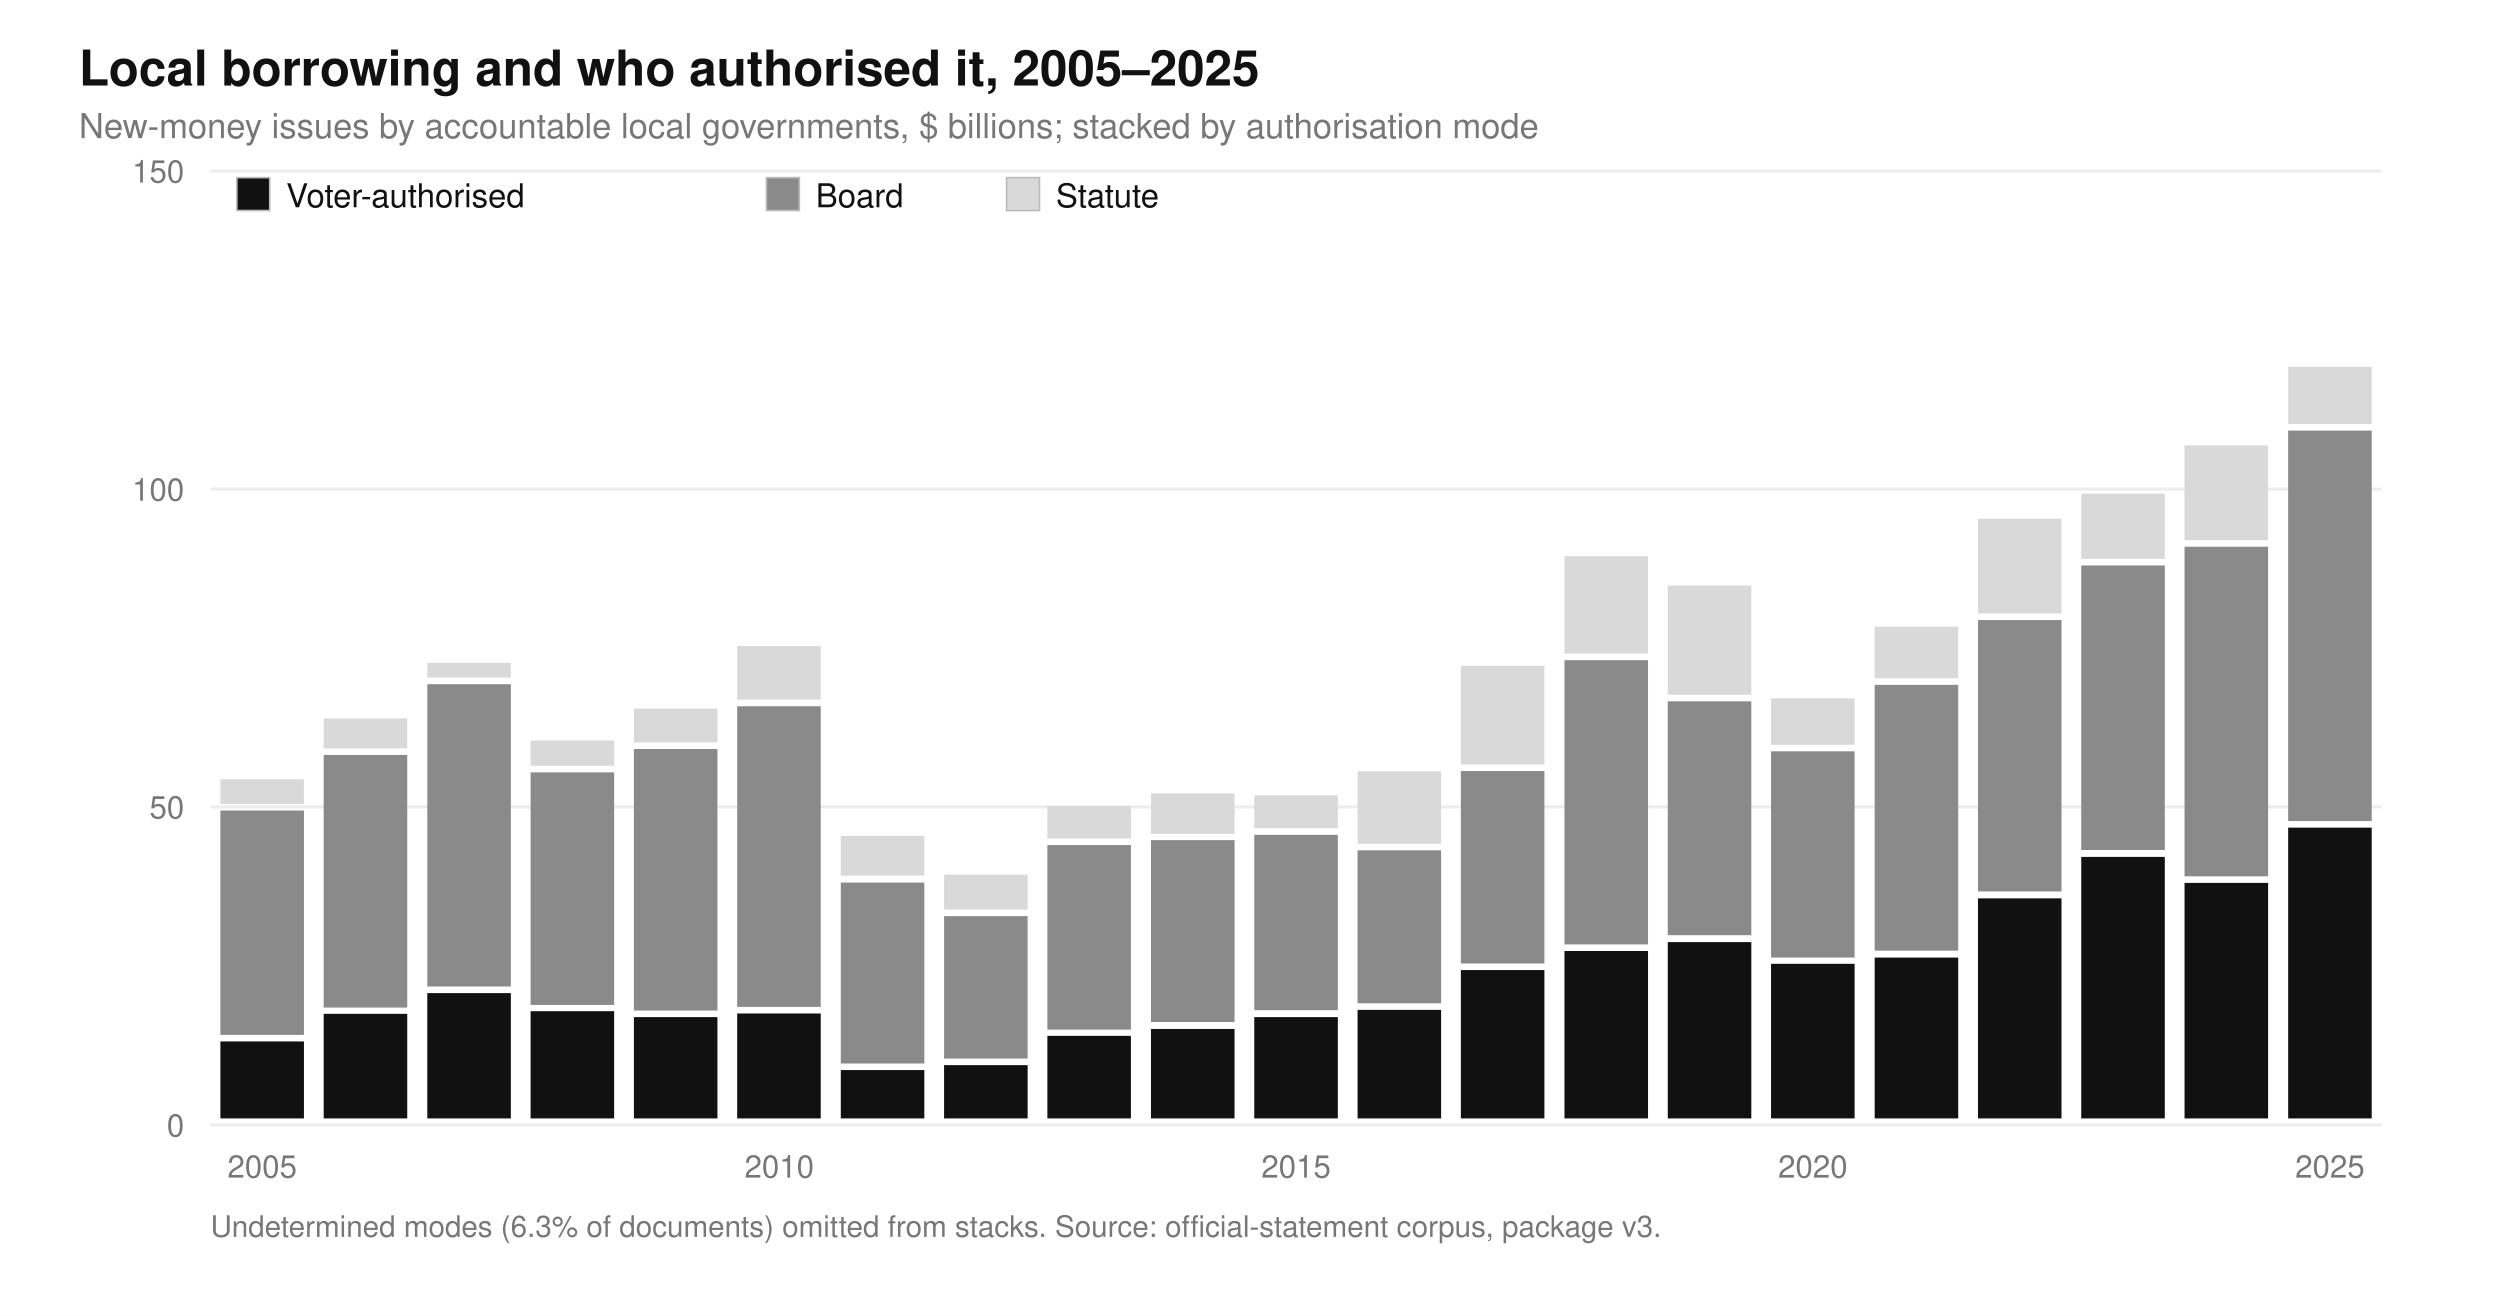
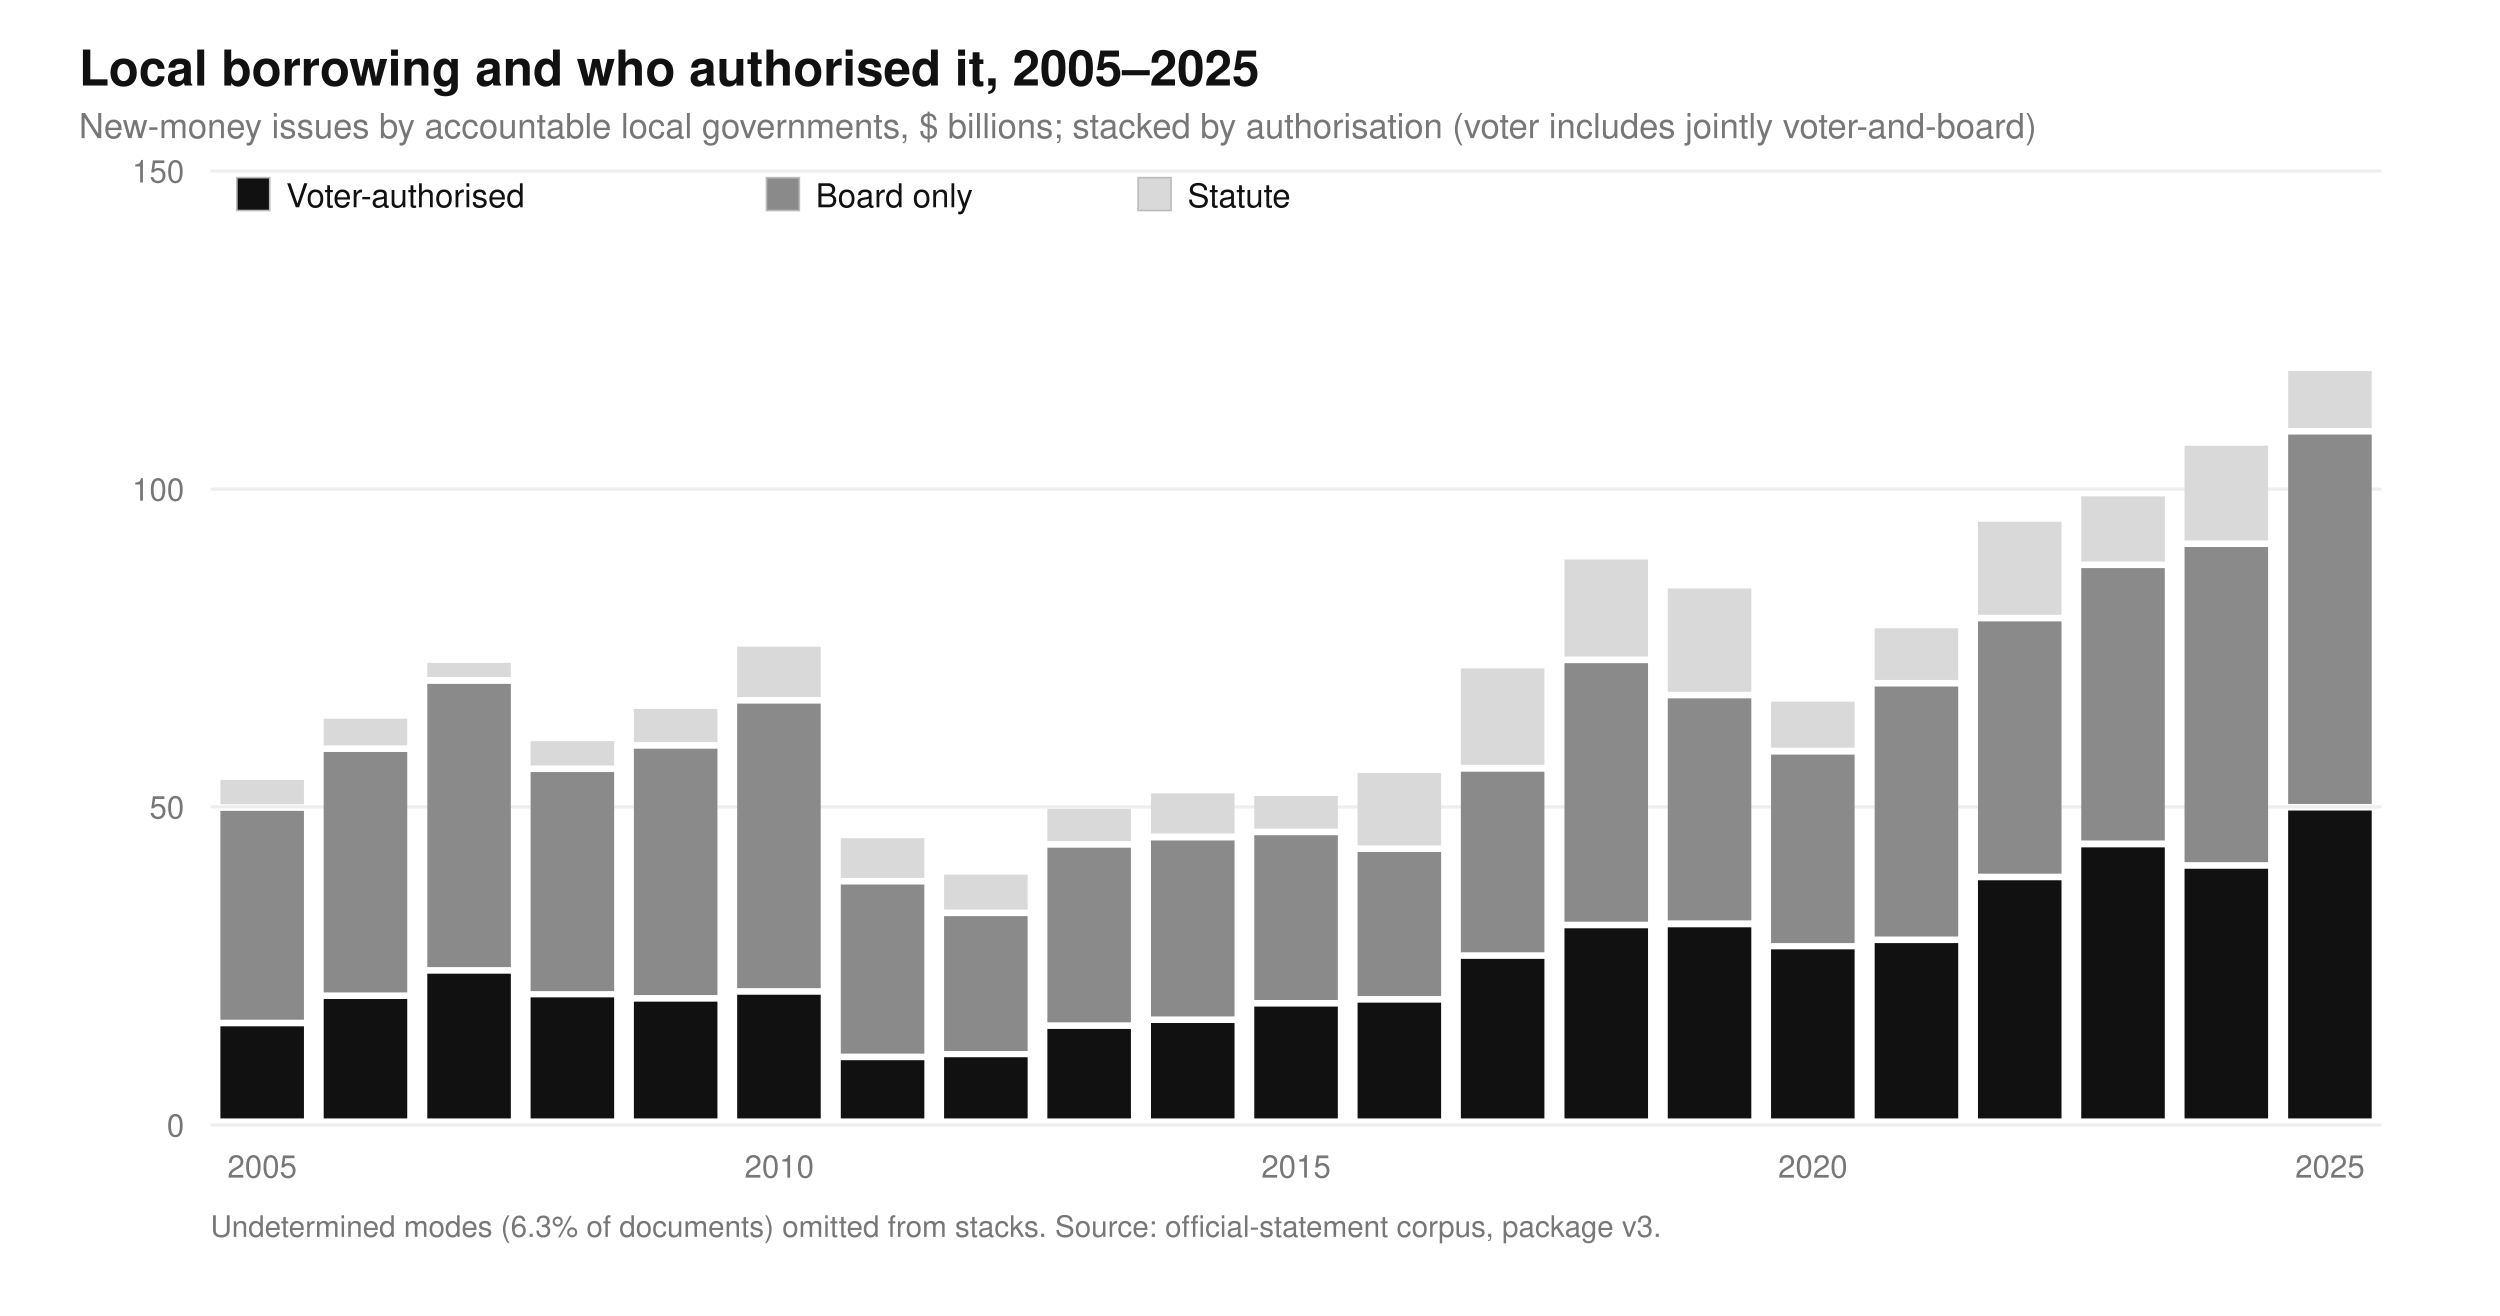
<svg xmlns="http://www.w3.org/2000/svg" viewBox="0 0 760 400" font-family="Helvetica,Arial,sans-serif">
  <rect width="760" height="400" fill="white" />
  <text x="24" y="26" font-size="15" font-weight="bold" fill="#111111">Local borrowing and who authorised it, 2005–2025</text>
-   <text x="24" y="42" font-size="10.5" fill="#777777">New-money issues by accountable local governments, $ billions; stacked by authorisation mode</text>
+   <text x="24" y="42" font-size="10.5" fill="#777777">New-money issues by accountable local governments, $ billions; stacked by authorisation (voter includes jointly voter-and-board)</text>
  <line x1="64" y1="342.0" x2="724" y2="342.0" stroke="#eeeeee" stroke-width="1" />
  <text x="56" y="345.5" font-size="9.5" fill="#777777" text-anchor="end">0</text>
  <line x1="64" y1="245.3" x2="724" y2="245.3" stroke="#eeeeee" stroke-width="1" />
  <text x="56" y="248.8" font-size="9.5" fill="#777777" text-anchor="end">50</text>
  <line x1="64" y1="148.7" x2="724" y2="148.7" stroke="#eeeeee" stroke-width="1" />
  <text x="56" y="152.2" font-size="9.5" fill="#777777" text-anchor="end">100</text>
  <line x1="64" y1="52.0" x2="724" y2="52.0" stroke="#eeeeee" stroke-width="1" />
  <text x="56" y="55.5" font-size="9.5" fill="#777777" text-anchor="end">150</text>
-   <rect x="67.0" y="316.6" width="25.4" height="23.4" fill="#111111" />
-   <rect x="67.0" y="246.4" width="25.4" height="68.2" fill="#8a8a8a" />
-   <rect x="67.0" y="236.9" width="25.4" height="7.5" fill="#d9d9d9" />
+   <rect x="67.0" y="312.0" width="25.4" height="28.0" fill="#111111" />
+   <rect x="67.0" y="246.5" width="25.4" height="63.5" fill="#8a8a8a" />
+   <rect x="67.0" y="237.1" width="25.4" height="7.4" fill="#d9d9d9" />
  <text x="79.7" y="358" font-size="9.5" fill="#777777" text-anchor="middle">2005</text>
-   <rect x="98.4" y="308.2" width="25.4" height="31.8" fill="#111111" />
-   <rect x="98.4" y="229.5" width="25.4" height="76.8" fill="#8a8a8a" />
-   <rect x="98.4" y="218.4" width="25.4" height="9.1" fill="#d9d9d9" />
-   <rect x="129.9" y="301.9" width="25.4" height="38.1" fill="#111111" />
-   <rect x="129.9" y="208.0" width="25.4" height="91.9" fill="#8a8a8a" />
-   <rect x="129.9" y="201.5" width="25.4" height="4.5" fill="#d9d9d9" />
-   <rect x="161.3" y="307.4" width="25.4" height="32.6" fill="#111111" />
-   <rect x="161.3" y="234.8" width="25.4" height="70.7" fill="#8a8a8a" />
-   <rect x="161.3" y="225.1" width="25.4" height="7.7" fill="#d9d9d9" />
-   <rect x="192.7" y="309.2" width="25.4" height="30.8" fill="#111111" />
-   <rect x="192.7" y="227.7" width="25.4" height="79.5" fill="#8a8a8a" />
-   <rect x="192.7" y="215.4" width="25.4" height="10.3" fill="#d9d9d9" />
-   <rect x="224.1" y="308.1" width="25.4" height="31.9" fill="#111111" />
-   <rect x="224.1" y="214.7" width="25.4" height="91.4" fill="#8a8a8a" />
-   <rect x="224.1" y="196.4" width="25.4" height="16.3" fill="#d9d9d9" />
+   <rect x="98.4" y="303.7" width="25.4" height="36.3" fill="#111111" />
+   <rect x="98.4" y="228.6" width="25.4" height="73.1" fill="#8a8a8a" />
+   <rect x="98.4" y="218.5" width="25.4" height="8.1" fill="#d9d9d9" />
+   <rect x="129.9" y="296.0" width="25.4" height="44.0" fill="#111111" />
+   <rect x="129.9" y="207.9" width="25.4" height="86.1" fill="#8a8a8a" />
+   <rect x="129.9" y="201.5" width="25.4" height="4.3" fill="#d9d9d9" />
+   <rect x="161.3" y="303.2" width="25.4" height="36.8" fill="#111111" />
+   <rect x="161.3" y="234.7" width="25.4" height="66.6" fill="#8a8a8a" />
+   <rect x="161.3" y="225.3" width="25.4" height="7.4" fill="#d9d9d9" />
+   <rect x="192.7" y="304.5" width="25.4" height="35.5" fill="#111111" />
+   <rect x="192.7" y="227.6" width="25.4" height="74.9" fill="#8a8a8a" />
+   <rect x="192.7" y="215.5" width="25.4" height="10.1" fill="#d9d9d9" />
+   <rect x="224.1" y="302.4" width="25.4" height="37.6" fill="#111111" />
+   <rect x="224.1" y="213.9" width="25.4" height="86.5" fill="#8a8a8a" />
+   <rect x="224.1" y="196.6" width="25.4" height="15.3" fill="#d9d9d9" />
  <text x="236.9" y="358" font-size="9.5" fill="#777777" text-anchor="middle">2010</text>
-   <rect x="255.6" y="325.3" width="25.4" height="14.7" fill="#111111" />
-   <rect x="255.6" y="268.3" width="25.4" height="55.0" fill="#8a8a8a" />
-   <rect x="255.6" y="254.1" width="25.4" height="12.1" fill="#d9d9d9" />
-   <rect x="287.0" y="323.8" width="25.4" height="16.2" fill="#111111" />
-   <rect x="287.0" y="278.5" width="25.4" height="43.3" fill="#8a8a8a" />
+   <rect x="255.6" y="322.3" width="25.4" height="17.7" fill="#111111" />
+   <rect x="255.6" y="268.9" width="25.4" height="51.4" fill="#8a8a8a" />
+   <rect x="255.6" y="254.8" width="25.4" height="12.1" fill="#d9d9d9" />
+   <rect x="287.0" y="321.4" width="25.4" height="18.6" fill="#111111" />
+   <rect x="287.0" y="278.5" width="25.4" height="41.0" fill="#8a8a8a" />
  <rect x="287.0" y="265.9" width="25.4" height="10.6" fill="#d9d9d9" />
-   <rect x="318.4" y="314.9" width="25.4" height="25.1" fill="#111111" />
-   <rect x="318.4" y="256.9" width="25.4" height="56.1" fill="#8a8a8a" />
-   <rect x="318.4" y="245.1" width="25.4" height="9.8" fill="#d9d9d9" />
-   <rect x="349.9" y="312.8" width="25.4" height="27.2" fill="#111111" />
-   <rect x="349.9" y="255.4" width="25.4" height="55.3" fill="#8a8a8a" />
-   <rect x="349.9" y="241.2" width="25.4" height="12.3" fill="#d9d9d9" />
-   <rect x="381.3" y="309.2" width="25.4" height="30.8" fill="#111111" />
-   <rect x="381.3" y="253.8" width="25.4" height="53.3" fill="#8a8a8a" />
-   <rect x="381.3" y="241.8" width="25.4" height="10.0" fill="#d9d9d9" />
+   <rect x="318.4" y="312.8" width="25.4" height="27.2" fill="#111111" />
+   <rect x="318.4" y="257.7" width="25.4" height="53.1" fill="#8a8a8a" />
+   <rect x="318.4" y="245.9" width="25.4" height="9.8" fill="#d9d9d9" />
+   <rect x="349.9" y="311.0" width="25.4" height="29.0" fill="#111111" />
+   <rect x="349.9" y="255.5" width="25.4" height="53.5" fill="#8a8a8a" />
+   <rect x="349.9" y="241.2" width="25.4" height="12.2" fill="#d9d9d9" />
+   <rect x="381.3" y="306.0" width="25.4" height="34.0" fill="#111111" />
+   <rect x="381.3" y="253.9" width="25.4" height="50.1" fill="#8a8a8a" />
+   <rect x="381.3" y="242.0" width="25.4" height="9.9" fill="#d9d9d9" />
  <text x="394.0" y="358" font-size="9.5" fill="#777777" text-anchor="middle">2015</text>
-   <rect x="412.7" y="307.0" width="25.4" height="33.0" fill="#111111" />
-   <rect x="412.7" y="258.5" width="25.4" height="46.5" fill="#8a8a8a" />
-   <rect x="412.7" y="234.5" width="25.4" height="22.0" fill="#d9d9d9" />
-   <rect x="444.1" y="294.9" width="25.4" height="45.1" fill="#111111" />
-   <rect x="444.1" y="234.4" width="25.4" height="58.5" fill="#8a8a8a" />
-   <rect x="444.1" y="202.4" width="25.4" height="30.0" fill="#d9d9d9" />
-   <rect x="475.6" y="289.1" width="25.4" height="50.9" fill="#111111" />
-   <rect x="475.6" y="200.7" width="25.4" height="86.4" fill="#8a8a8a" />
-   <rect x="475.6" y="169.1" width="25.4" height="29.6" fill="#d9d9d9" />
-   <rect x="507.0" y="286.4" width="25.4" height="53.6" fill="#111111" />
-   <rect x="507.0" y="213.2" width="25.4" height="71.1" fill="#8a8a8a" />
-   <rect x="507.0" y="178.0" width="25.4" height="33.2" fill="#d9d9d9" />
-   <rect x="538.4" y="293.0" width="25.4" height="47.0" fill="#111111" />
-   <rect x="538.4" y="228.4" width="25.4" height="62.7" fill="#8a8a8a" />
-   <rect x="538.4" y="212.3" width="25.4" height="14.1" fill="#d9d9d9" />
+   <rect x="412.7" y="304.8" width="25.4" height="35.2" fill="#111111" />
+   <rect x="412.7" y="259.0" width="25.4" height="43.8" fill="#8a8a8a" />
+   <rect x="412.7" y="235.0" width="25.4" height="22.0" fill="#d9d9d9" />
+   <rect x="444.1" y="291.5" width="25.4" height="48.5" fill="#111111" />
+   <rect x="444.1" y="234.6" width="25.4" height="54.9" fill="#8a8a8a" />
+   <rect x="444.1" y="203.2" width="25.4" height="29.3" fill="#d9d9d9" />
+   <rect x="475.6" y="282.2" width="25.4" height="57.8" fill="#111111" />
+   <rect x="475.6" y="201.6" width="25.4" height="78.6" fill="#8a8a8a" />
+   <rect x="475.6" y="170.1" width="25.4" height="29.5" fill="#d9d9d9" />
+   <rect x="507.0" y="281.9" width="25.4" height="58.1" fill="#111111" />
+   <rect x="507.0" y="212.3" width="25.4" height="67.5" fill="#8a8a8a" />
+   <rect x="507.0" y="178.9" width="25.4" height="31.4" fill="#d9d9d9" />
+   <rect x="538.4" y="288.6" width="25.4" height="51.4" fill="#111111" />
+   <rect x="538.4" y="229.4" width="25.4" height="57.3" fill="#8a8a8a" />
+   <rect x="538.4" y="213.3" width="25.4" height="14.0" fill="#d9d9d9" />
  <text x="551.1" y="358" font-size="9.5" fill="#777777" text-anchor="middle">2020</text>
-   <rect x="569.9" y="291.1" width="25.4" height="48.9" fill="#111111" />
-   <rect x="569.9" y="208.2" width="25.4" height="80.8" fill="#8a8a8a" />
-   <rect x="569.9" y="190.5" width="25.4" height="15.7" fill="#d9d9d9" />
-   <rect x="601.3" y="273.1" width="25.4" height="66.9" fill="#111111" />
-   <rect x="601.3" y="188.5" width="25.4" height="82.5" fill="#8a8a8a" />
-   <rect x="601.3" y="157.7" width="25.4" height="28.8" fill="#d9d9d9" />
-   <rect x="632.7" y="260.5" width="25.4" height="79.5" fill="#111111" />
-   <rect x="632.7" y="171.9" width="25.4" height="86.5" fill="#8a8a8a" />
-   <rect x="632.7" y="150.1" width="25.4" height="19.8" fill="#d9d9d9" />
-   <rect x="664.1" y="268.4" width="25.4" height="71.6" fill="#111111" />
-   <rect x="664.1" y="166.2" width="25.4" height="100.2" fill="#8a8a8a" />
-   <rect x="664.1" y="135.4" width="25.4" height="28.8" fill="#d9d9d9" />
-   <rect x="695.6" y="251.6" width="25.4" height="88.4" fill="#111111" />
-   <rect x="695.6" y="130.9" width="25.4" height="118.7" fill="#8a8a8a" />
-   <rect x="695.6" y="111.5" width="25.4" height="17.4" fill="#d9d9d9" />
+   <rect x="569.9" y="286.7" width="25.4" height="53.3" fill="#111111" />
+   <rect x="569.9" y="208.7" width="25.4" height="76.0" fill="#8a8a8a" />
+   <rect x="569.9" y="191.0" width="25.4" height="15.7" fill="#d9d9d9" />
+   <rect x="601.3" y="267.6" width="25.4" height="72.4" fill="#111111" />
+   <rect x="601.3" y="188.9" width="25.4" height="76.7" fill="#8a8a8a" />
+   <rect x="601.3" y="158.6" width="25.4" height="28.3" fill="#d9d9d9" />
+   <rect x="632.7" y="257.6" width="25.4" height="82.4" fill="#111111" />
+   <rect x="632.7" y="172.7" width="25.4" height="82.8" fill="#8a8a8a" />
+   <rect x="632.7" y="150.9" width="25.4" height="19.8" fill="#d9d9d9" />
+   <rect x="664.1" y="264.1" width="25.4" height="75.9" fill="#111111" />
+   <rect x="664.1" y="166.3" width="25.4" height="95.8" fill="#8a8a8a" />
+   <rect x="664.1" y="135.5" width="25.4" height="28.8" fill="#d9d9d9" />
+   <rect x="695.6" y="246.4" width="25.4" height="93.6" fill="#111111" />
+   <rect x="695.6" y="132.1" width="25.4" height="112.3" fill="#8a8a8a" />
+   <rect x="695.6" y="112.8" width="25.4" height="17.3" fill="#d9d9d9" />
  <text x="708.3" y="358" font-size="9.5" fill="#777777" text-anchor="middle">2025</text>
  <rect x="72" y="54" width="10" height="10" fill="#111111" stroke="#bbbbbb" stroke-width="0.5" />
  <text x="87" y="63" font-size="10" fill="#111111">Voter-authorised</text>
  <rect x="233" y="54" width="10" height="10" fill="#8a8a8a" stroke="#bbbbbb" stroke-width="0.5" />
-   <text x="248" y="63" font-size="10" fill="#111111">Board</text>
-   <rect x="306" y="54" width="10" height="10" fill="#d9d9d9" stroke="#bbbbbb" stroke-width="0.5" />
-   <text x="321" y="63" font-size="10" fill="#111111">Statute</text>
+   <text x="248" y="63" font-size="10" fill="#111111">Board only</text>
+   <rect x="346" y="54" width="10" height="10" fill="#d9d9d9" stroke="#bbbbbb" stroke-width="0.5" />
+   <text x="361" y="63" font-size="10" fill="#111111">Statute</text>
  <text x="64" y="376" font-size="9" fill="#777777">Undetermined modes (6.3% of documents) omitted from stacks. Source: official-statement corpus, package v3.</text>
</svg>
